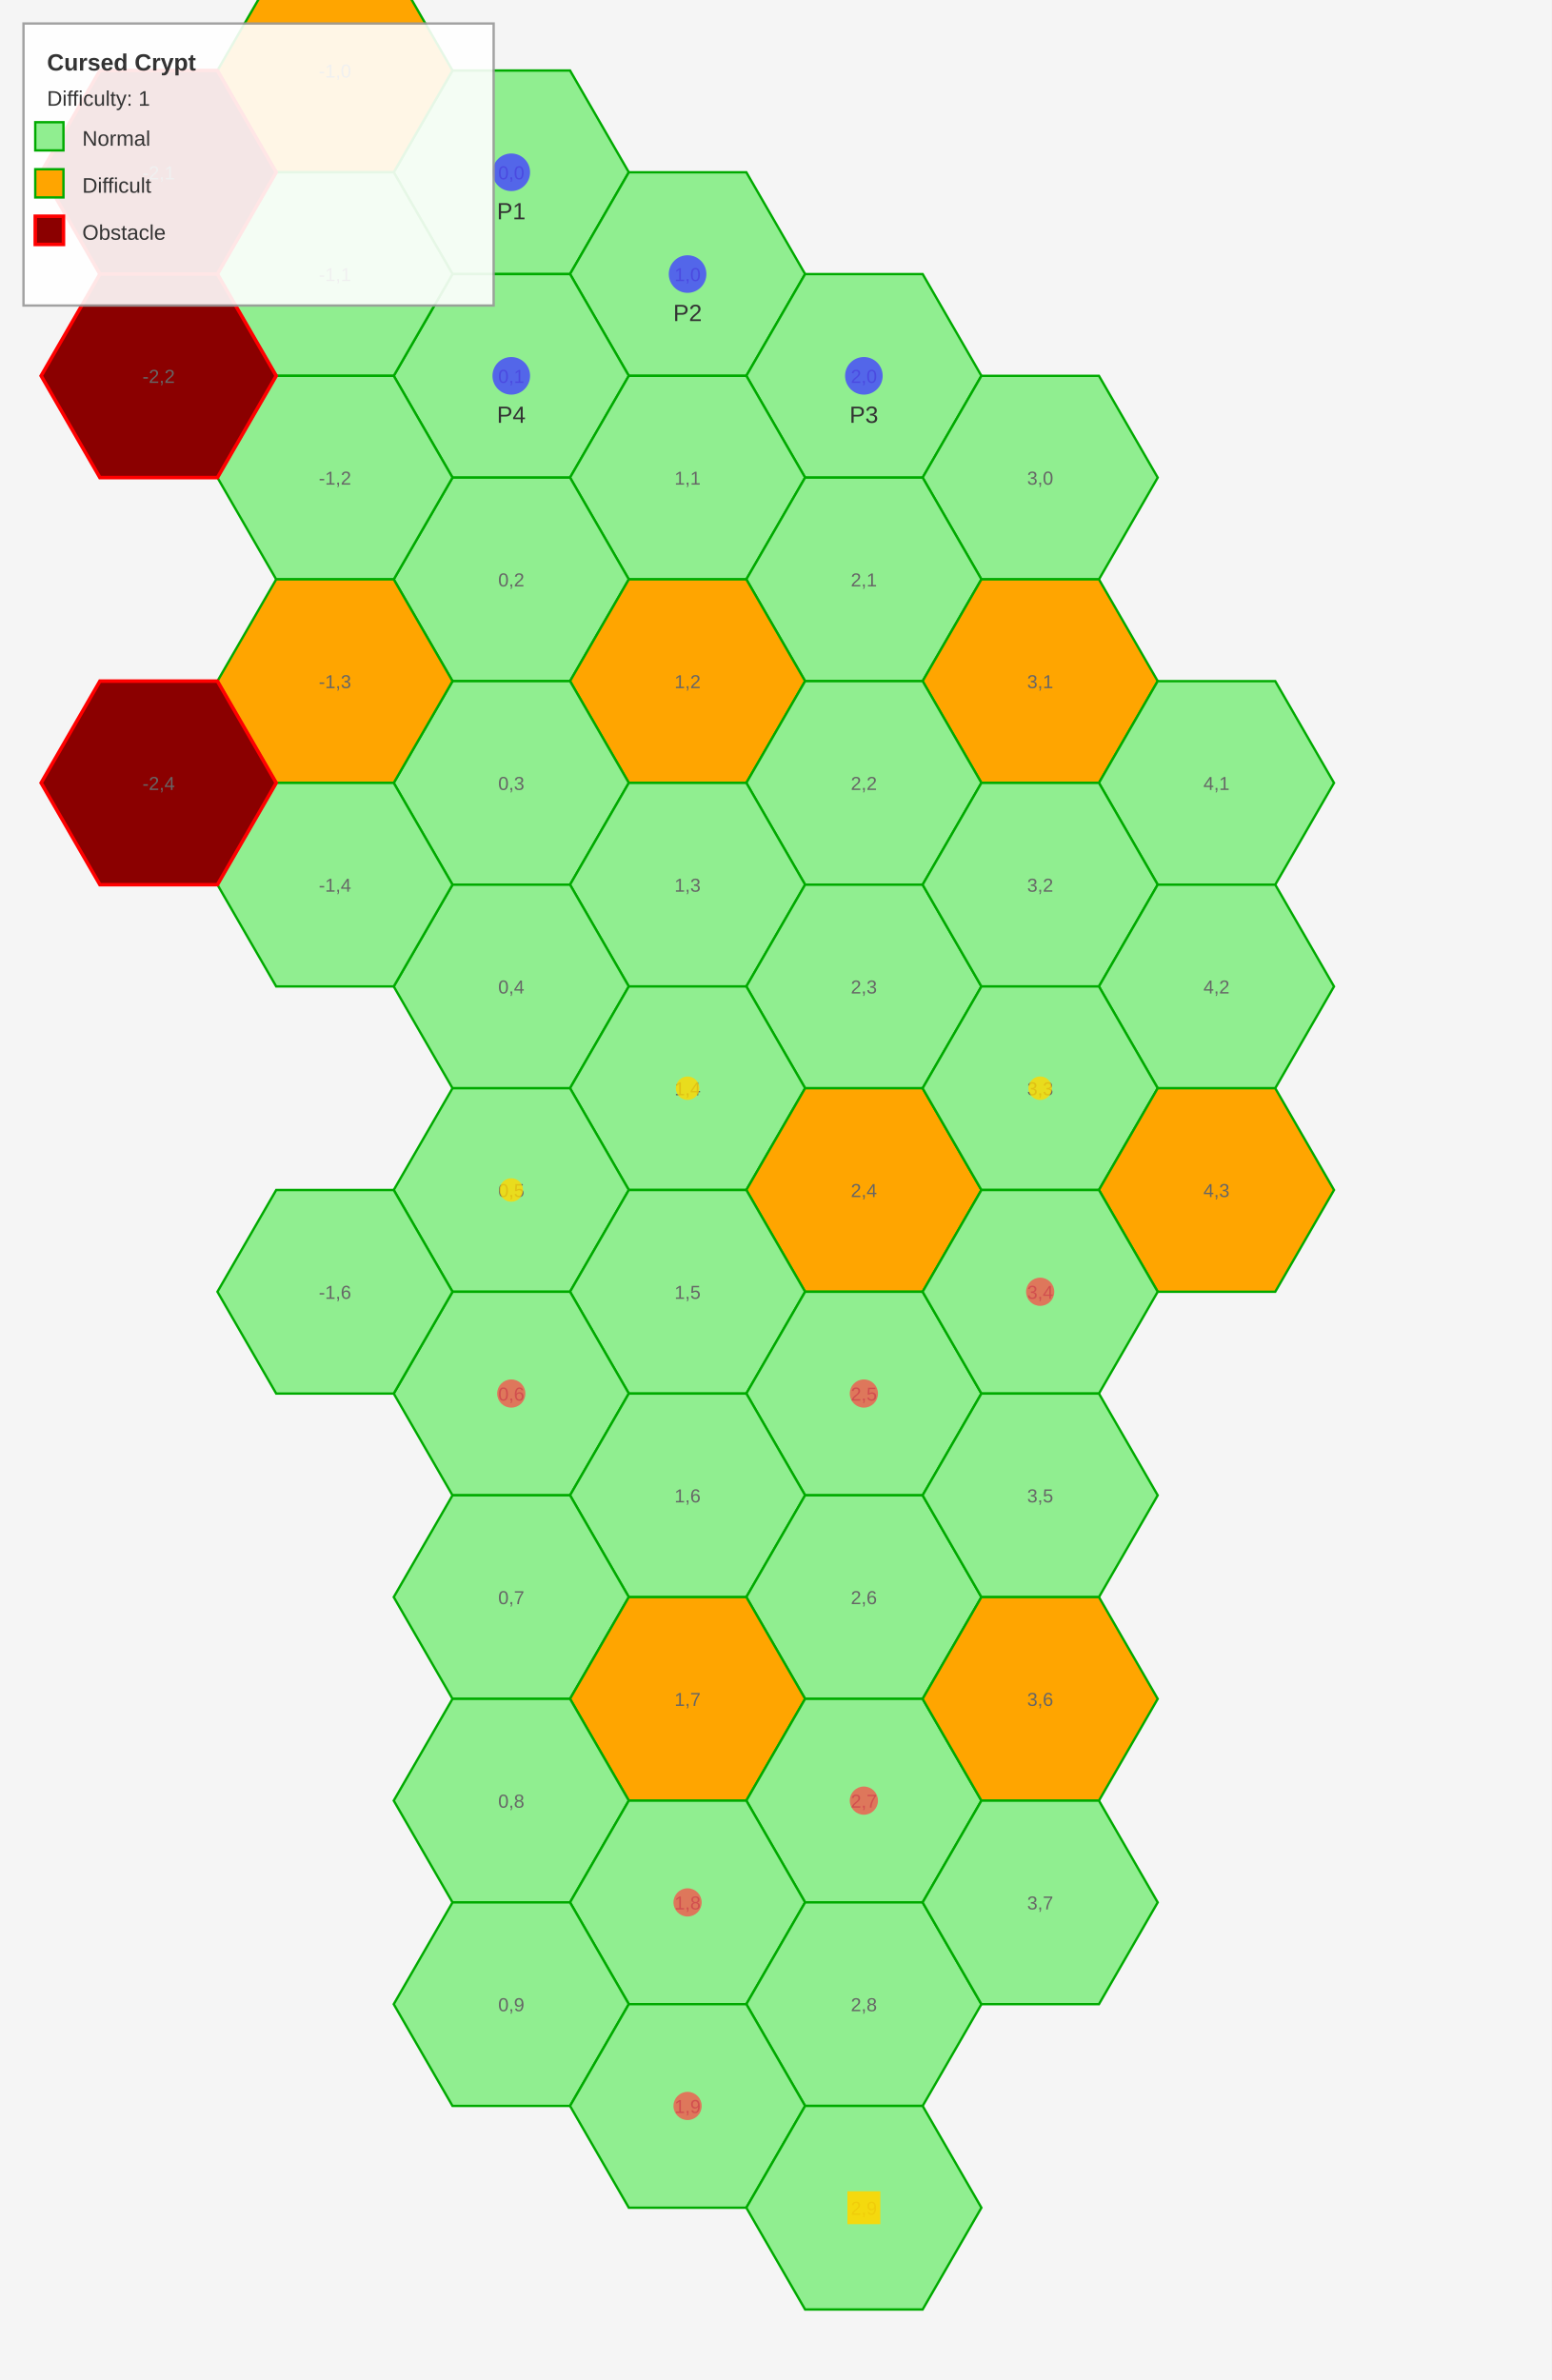
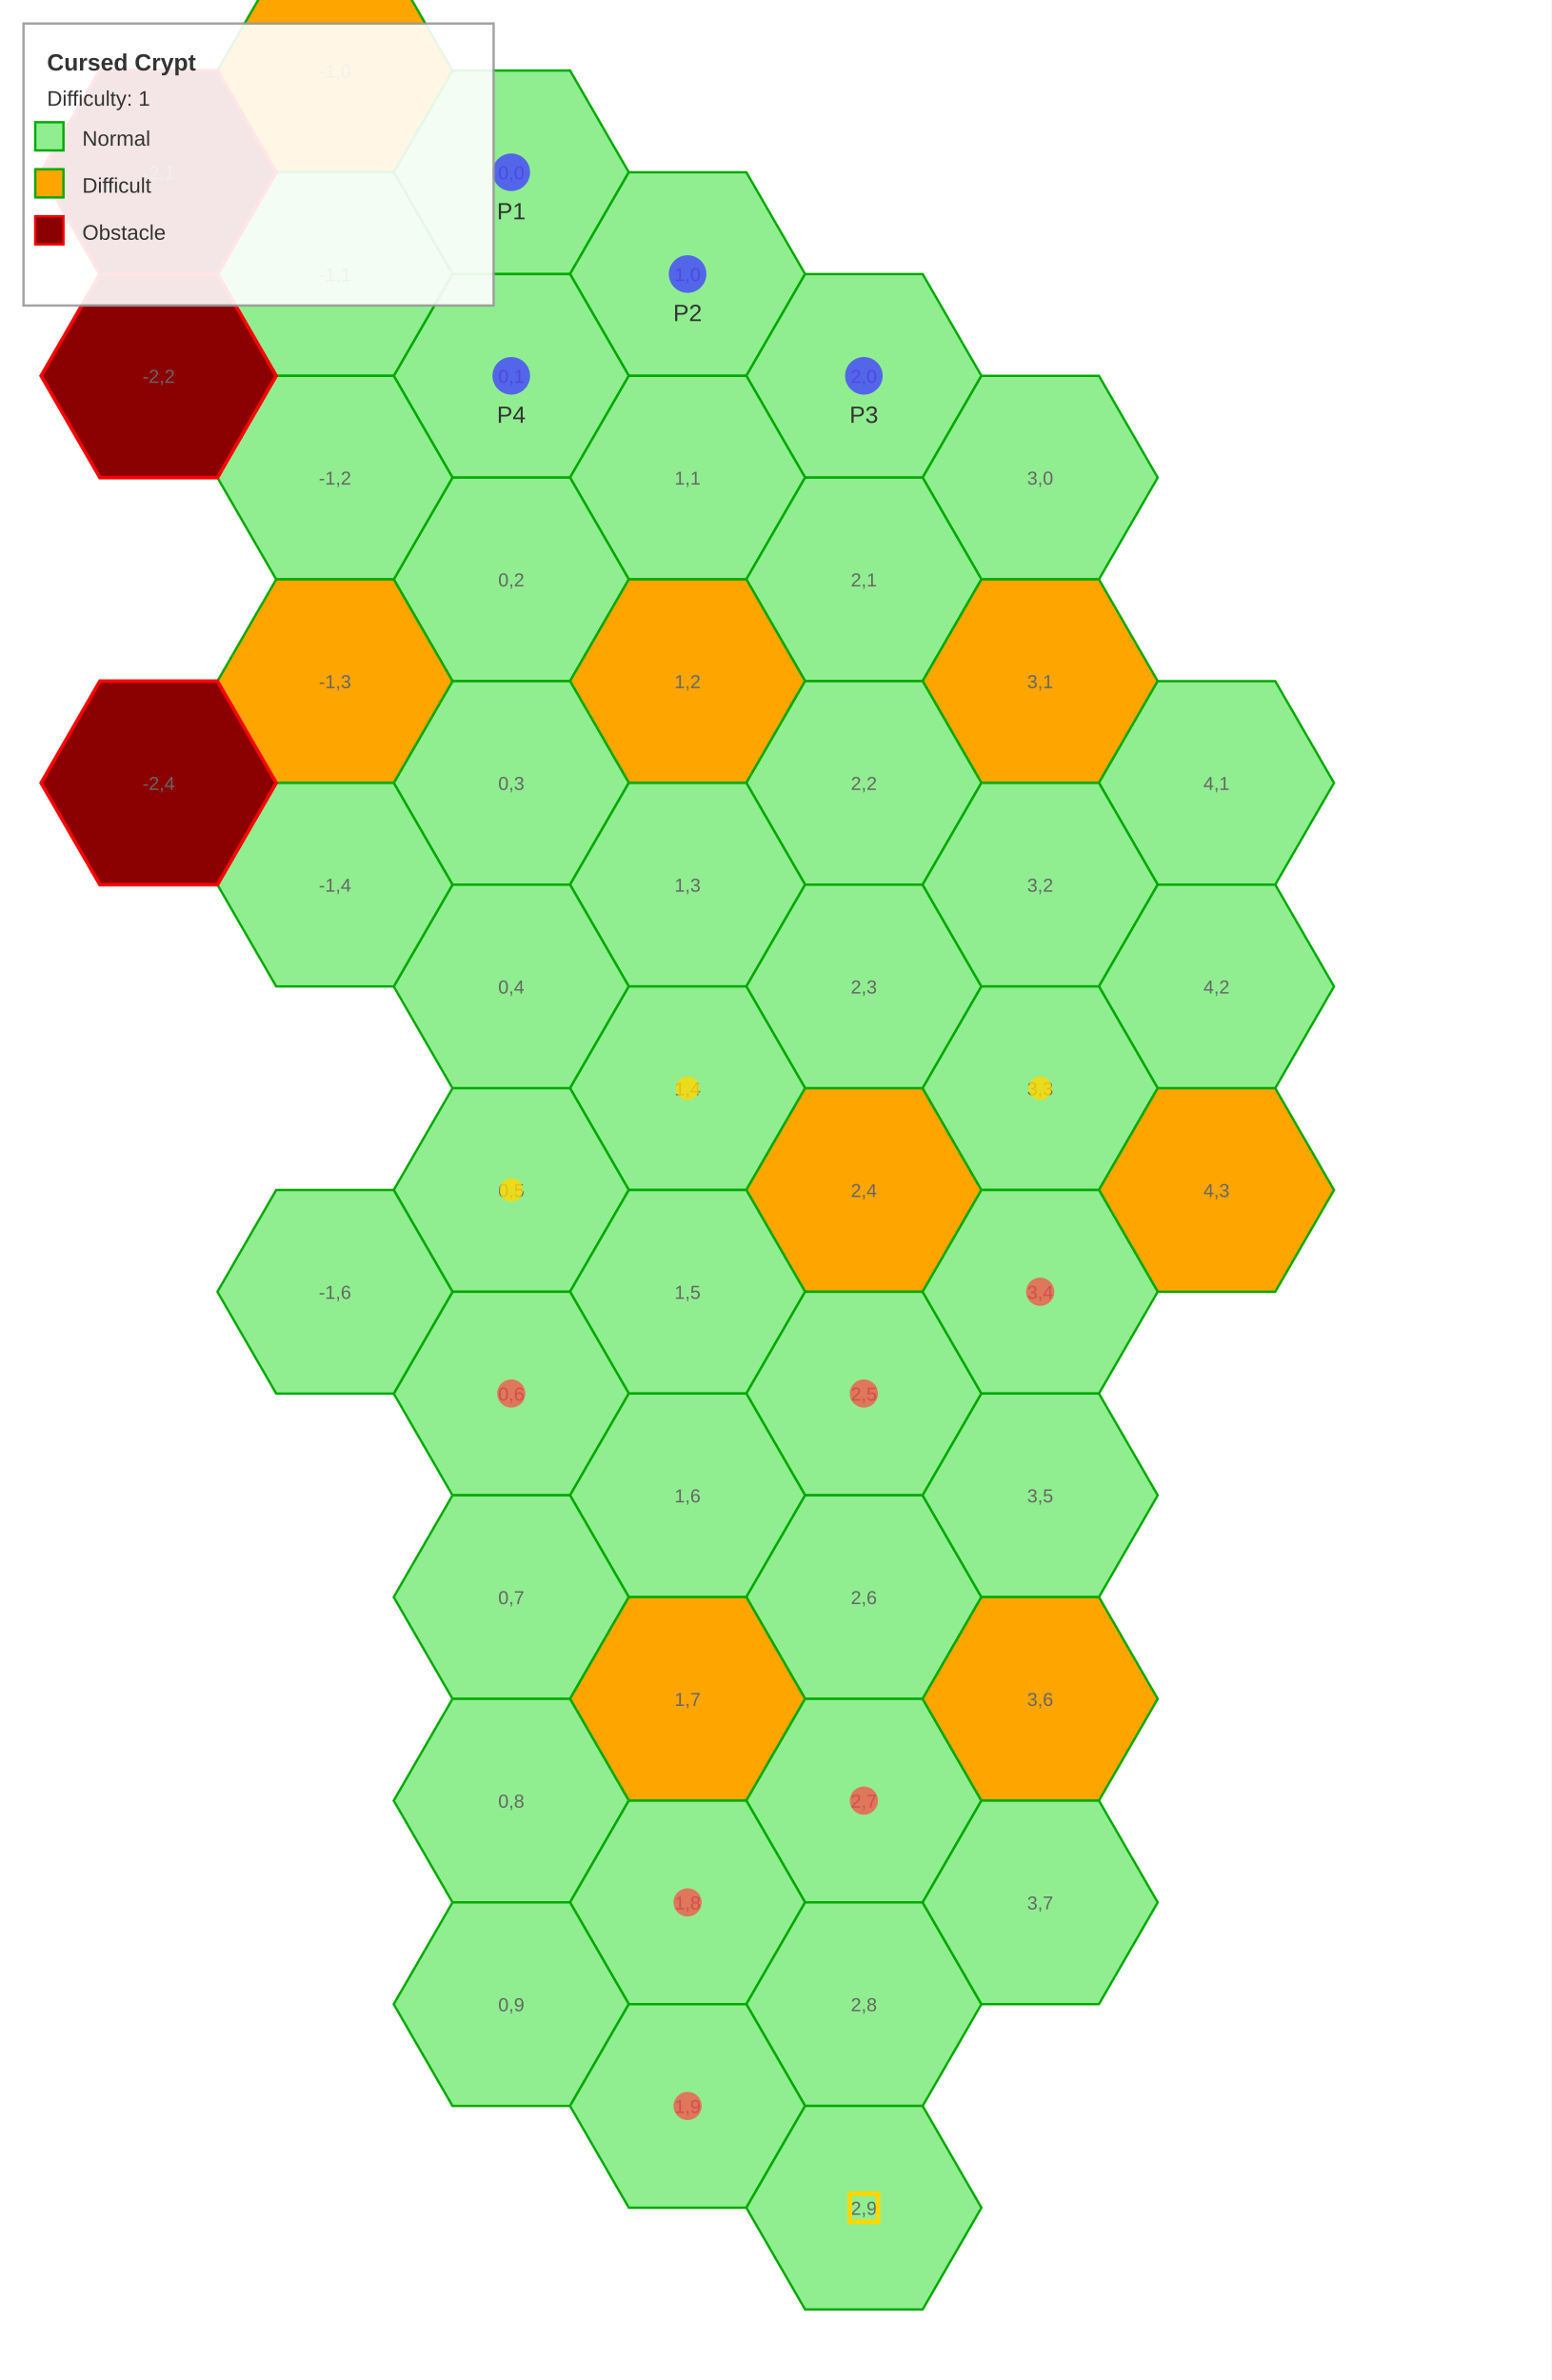
<svg xmlns="http://www.w3.org/2000/svg" width="660.0" height="1012.628">
  <defs>
    <style>
.hex-normal { fill: #90EE90; stroke: #00AA00; stroke-width: 1; }
.hex-difficult { fill: #FFA500; stroke: #00AA00; stroke-width: 1; }
.hex-obstacle { fill: #8B0000; stroke: #FF0000; stroke-width: 1.5; }
- .hex-empty { fill: none; stroke: #00AA00; stroke-width: 0.5; opacity: 0.2; }
- .grid-line { stroke: #00AA00; stroke-width: 1; opacity: 0.3; }
- .monster { fill: #FF4444; opacity: 0.7; }
- .player { fill: #4444FF; opacity: 0.8; }
- .objective { fill: #FFD700; opacity: 0.9; }
.label { font-size: 10px; font-family: Arial; fill: #333; text-anchor: middle; }
.coord { font-size: 8px; font-family: Arial; fill: #666; text-anchor: middle; }
</style>
  </defs>
-   <rect width="660.0" height="1012.628" fill="#F5F5F5" />
+   <rect width="660.0" height="1012.628" fill="white" />
  <g id="map">
    <polygon points="267.5,73.301 242.5,116.603 192.5,116.603 167.5,73.301 192.5,30 242.5,30" class="hex-normal" />
    <text x="217.5" y="76.301" class="coord">0,0</text>
    <polygon points="342.5,116.603 317.5,159.904 267.5,159.904 242.5,116.603 267.5,73.301 317.5,73.301" class="hex-normal" />
    <text x="292.5" y="119.603" class="coord">1,0</text>
    <polygon points="417.5,159.904 392.5,203.205 342.5,203.205 317.5,159.904 342.5,116.603 392.5,116.603" class="hex-normal" />
    <text x="367.5" y="162.904" class="coord">2,0</text>
    <polygon points="192.5,30 167.5,73.301 117.5,73.301 92.5,30.0 117.5,-13.301 167.5,-13.301" class="hex-difficult" />
    <text x="142.5" y="33" class="coord">-1,0</text>
    <polygon points="492.5,203.205 467.5,246.506 417.5,246.506 392.5,203.205 417.5,159.904 467.5,159.904" class="hex-normal" />
    <text x="442.5" y="206.205" class="coord">3,0</text>
    <polygon points="267.5,159.904 242.5,203.205 192.5,203.205 167.5,159.904 192.5,116.603 242.5,116.603" class="hex-normal" />
    <text x="217.5" y="162.904" class="coord">0,1</text>
    <polygon points="342.5,203.205 317.5,246.506 267.5,246.506 242.5,203.205 267.5,159.904 317.5,159.904" class="hex-normal" />
    <text x="292.5" y="206.205" class="coord">1,1</text>
    <polygon points="417.5,246.506 392.5,289.808 342.5,289.808 317.5,246.506 342.5,203.205 392.5,203.205" class="hex-normal" />
    <text x="367.5" y="249.506" class="coord">2,1</text>
    <polygon points="192.5,116.603 167.5,159.904 117.5,159.904 92.5,116.603 117.5,73.301 167.5,73.301" class="hex-normal" />
    <text x="142.5" y="119.603" class="coord">-1,1</text>
    <polygon points="492.5,289.808 467.5,333.109 417.5,333.109 392.5,289.808 417.5,246.506 467.5,246.506" class="hex-difficult" />
    <text x="442.5" y="292.808" class="coord">3,1</text>
    <polygon points="267.5,246.506 242.5,289.808 192.5,289.808 167.5,246.506 192.5,203.205 242.5,203.205" class="hex-normal" />
    <text x="217.5" y="249.506" class="coord">0,2</text>
    <polygon points="342.5,289.808 317.5,333.109 267.5,333.109 242.5,289.808 267.5,246.506 317.5,246.506" class="hex-difficult" />
    <text x="292.5" y="292.808" class="coord">1,2</text>
    <polygon points="417.5,333.109 392.5,376.41 342.5,376.41 317.5,333.109 342.5,289.808 392.5,289.808" class="hex-normal" />
    <text x="367.5" y="336.109" class="coord">2,2</text>
    <polygon points="117.5,73.301 92.5,116.603 42.5,116.603 17.5,73.301 42.5,30 92.5,30" class="hex-obstacle" />
    <text x="67.5" y="76.301" class="coord">-2,1</text>
    <polygon points="567.5,333.109 542.5,376.41 492.5,376.41 467.5,333.109 492.5,289.808 542.5,289.808" class="hex-normal" />
    <text x="517.5" y="336.109" class="coord">4,1</text>
    <polygon points="267.5,333.109 242.5,376.41 192.5,376.41 167.5,333.109 192.5,289.808 242.5,289.808" class="hex-normal" />
    <text x="217.5" y="336.109" class="coord">0,3</text>
    <polygon points="342.5,376.41 317.5,419.711 267.5,419.711 242.5,376.41 267.5,333.109 317.5,333.109" class="hex-normal" />
    <text x="292.5" y="379.41" class="coord">1,3</text>
    <polygon points="417.5,419.711 392.5,463.013 342.5,463.013 317.5,419.711 342.5,376.41 392.5,376.41" class="hex-normal" />
    <text x="367.5" y="422.711" class="coord">2,3</text>
    <polygon points="192.5,203.205 167.5,246.506 117.5,246.506 92.5,203.205 117.5,159.904 167.5,159.904" class="hex-normal" />
    <text x="142.5" y="206.205" class="coord">-1,2</text>
    <polygon points="492.5,376.41 467.5,419.711 417.5,419.711 392.5,376.41 417.5,333.109 467.5,333.109" class="hex-normal" />
    <text x="442.5" y="379.41" class="coord">3,2</text>
    <polygon points="117.5,159.904 92.5,203.205 42.5,203.205 17.5,159.904 42.5,116.603 92.5,116.603" class="hex-obstacle" />
    <text x="67.5" y="162.904" class="coord">-2,2</text>
    <polygon points="567.5,419.711 542.5,463.013 492.5,463.013 467.5,419.711 492.5,376.41 542.5,376.41" class="hex-normal" />
    <text x="517.5" y="422.711" class="coord">4,2</text>
    <polygon points="267.5,419.711 242.5,463.013 192.5,463.013 167.5,419.711 192.5,376.41 242.5,376.41" class="hex-normal" />
    <text x="217.5" y="422.711" class="coord">0,4</text>
    <polygon points="342.5,463.013 317.5,506.314 267.5,506.314 242.5,463.013 267.5,419.711 317.5,419.711" class="hex-normal" />
    <text x="292.5" y="466.013" class="coord">1,4</text>
    <polygon points="417.5,506.314 392.5,549.615 342.5,549.615 317.5,506.314 342.5,463.013 392.5,463.013" class="hex-difficult" />
    <text x="367.5" y="509.314" class="coord">2,4</text>
    <polygon points="192.5,289.808 167.5,333.109 117.5,333.109 92.5,289.808 117.5,246.506 167.5,246.506" class="hex-difficult" />
    <text x="142.5" y="292.808" class="coord">-1,3</text>
    <polygon points="492.5,463.013 467.5,506.314 417.5,506.314 392.5,463.013 417.5,419.711 467.5,419.711" class="hex-normal" />
    <text x="442.5" y="466.013" class="coord">3,3</text>
    <polygon points="567.5,506.314 542.5,549.615 492.5,549.615 467.5,506.314 492.5,463.013 542.5,463.013" class="hex-difficult" />
    <text x="517.5" y="509.314" class="coord">4,3</text>
    <polygon points="267.5,506.314 242.5,549.615 192.5,549.615 167.5,506.314 192.5,463.013 242.5,463.013" class="hex-normal" />
    <text x="217.5" y="509.314" class="coord">0,5</text>
    <polygon points="342.5,549.615 317.5,592.917 267.5,592.917 242.5,549.615 267.5,506.314 317.5,506.314" class="hex-normal" />
    <text x="292.5" y="552.615" class="coord">1,5</text>
    <polygon points="417.5,592.917 392.5,636.218 342.5,636.218 317.5,592.917 342.5,549.615 392.5,549.615" class="hex-normal" />
    <text x="367.5" y="595.917" class="coord">2,5</text>
    <polygon points="192.5,376.41 167.5,419.711 117.5,419.711 92.5,376.41 117.5,333.109 167.5,333.109" class="hex-normal" />
    <text x="142.5" y="379.41" class="coord">-1,4</text>
    <polygon points="492.5,549.615 467.5,592.917 417.5,592.917 392.5,549.615 417.5,506.314 467.5,506.314" class="hex-normal" />
    <text x="442.5" y="552.615" class="coord">3,4</text>
    <polygon points="267.5,592.917 242.5,636.218 192.5,636.218 167.5,592.917 192.5,549.615 242.5,549.615" class="hex-normal" />
    <text x="217.5" y="595.917" class="coord">0,6</text>
    <polygon points="342.5,636.218 317.5,679.519 267.5,679.519 242.5,636.218 267.5,592.917 317.5,592.917" class="hex-normal" />
    <text x="292.5" y="639.218" class="coord">1,6</text>
    <polygon points="417.5,679.519 392.5,722.82 342.5,722.82 317.5,679.519 342.5,636.218 392.5,636.218" class="hex-normal" />
    <text x="367.5" y="682.519" class="coord">2,6</text>
    <polygon points="117.5,333.109 92.5,376.41 42.5,376.41 17.5,333.109 42.5,289.808 92.5,289.808" class="hex-obstacle" />
    <text x="67.5" y="336.109" class="coord">-2,4</text>
    <polygon points="492.5,636.218 467.5,679.519 417.5,679.519 392.5,636.218 417.5,592.917 467.5,592.917" class="hex-normal" />
    <text x="442.5" y="639.218" class="coord">3,5</text>
    <polygon points="267.5,679.519 242.5,722.82 192.5,722.82 167.5,679.519 192.5,636.218 242.5,636.218" class="hex-normal" />
    <text x="217.5" y="682.519" class="coord">0,7</text>
    <polygon points="342.5,722.82 317.5,766.122 267.5,766.122 242.5,722.82 267.5,679.519 317.5,679.519" class="hex-difficult" />
    <text x="292.5" y="725.82" class="coord">1,7</text>
    <polygon points="417.5,766.122 392.5,809.423 342.5,809.423 317.5,766.122 342.5,722.82 392.5,722.82" class="hex-normal" />
    <text x="367.5" y="769.122" class="coord">2,7</text>
    <polygon points="192.5,549.615 167.5,592.917 117.5,592.917 92.5,549.615 117.5,506.314 167.5,506.314" class="hex-normal" />
    <text x="142.5" y="552.615" class="coord">-1,6</text>
    <polygon points="492.5,722.82 467.5,766.122 417.5,766.122 392.5,722.82 417.5,679.519 467.5,679.519" class="hex-difficult" />
    <text x="442.5" y="725.82" class="coord">3,6</text>
    <polygon points="267.5,766.122 242.5,809.423 192.5,809.423 167.5,766.122 192.5,722.82 242.5,722.82" class="hex-normal" />
    <text x="217.5" y="769.122" class="coord">0,8</text>
    <polygon points="342.5,809.423 317.5,852.724 267.5,852.724 242.5,809.423 267.5,766.122 317.5,766.122" class="hex-normal" />
    <text x="292.5" y="812.423" class="coord">1,8</text>
    <polygon points="417.5,852.724 392.5,896.025 342.5,896.025 317.5,852.724 342.5,809.423 392.5,809.423" class="hex-normal" />
    <text x="367.5" y="855.724" class="coord">2,8</text>
    <polygon points="492.5,809.423 467.5,852.724 417.5,852.724 392.5,809.423 417.5,766.122 467.5,766.122" class="hex-normal" />
    <text x="442.5" y="812.423" class="coord">3,7</text>
    <polygon points="267.5,852.724 242.5,896.025 192.5,896.025 167.5,852.724 192.5,809.423 242.5,809.423" class="hex-normal" />
    <text x="217.5" y="855.724" class="coord">0,9</text>
    <polygon points="342.5,896.025 317.5,939.327 267.5,939.327 242.5,896.025 267.5,852.724 317.5,852.724" class="hex-normal" />
    <text x="292.5" y="899.025" class="coord">1,9</text>
    <polygon points="417.5,939.327 392.5,982.628 342.5,982.628 317.5,939.327 342.5,896.025 392.5,896.025" class="hex-normal" />
    <text x="367.5" y="942.327" class="coord">2,9</text>
  </g>
  <g id="starting-positions">
-     <circle cx="217.5" cy="73.301" r="8" class="player" />
+     <circle cx="217.5" cy="73.301" r="8" fill="#4444FF" opacity="0.8" />
    <text x="217.5" y="93.301" class="label">P1</text>
-     <circle cx="292.5" cy="116.603" r="8" class="player" />
+     <circle cx="292.5" cy="116.603" r="8" fill="#4444FF" opacity="0.8" />
    <text x="292.5" y="136.603" class="label">P2</text>
-     <circle cx="367.5" cy="159.904" r="8" class="player" />
+     <circle cx="367.5" cy="159.904" r="8" fill="#4444FF" opacity="0.8" />
    <text x="367.5" y="179.904" class="label">P3</text>
-     <circle cx="217.5" cy="159.904" r="8" class="player" />
+     <circle cx="217.5" cy="159.904" r="8" fill="#4444FF" opacity="0.8" />
    <text x="217.5" y="179.904" class="label">P4</text>
  </g>
  <g id="monsters">
-     <circle cx="367.5" cy="592.917" r="6" class="monster" />
-     <circle cx="292.5" cy="809.423" r="6" class="monster" />
-     <circle cx="442.5" cy="549.615" r="6" class="monster" />
-     <circle cx="367.5" cy="766.122" r="6" class="monster" />
-     <circle cx="217.5" cy="592.917" r="6" class="monster" />
-     <circle cx="292.5" cy="896.025" r="6" class="monster" />
+     <circle cx="367.5" cy="592.917" r="6" fill="#FF4444" opacity="0.7" />
+     <circle cx="292.5" cy="809.423" r="6" fill="#FF4444" opacity="0.7" />
+     <circle cx="442.5" cy="549.615" r="6" fill="#FF4444" opacity="0.7" />
+     <circle cx="367.5" cy="766.122" r="6" fill="#FF4444" opacity="0.7" />
+     <circle cx="217.5" cy="592.917" r="6" fill="#FF4444" opacity="0.7" />
+     <circle cx="292.5" cy="896.025" r="6" fill="#FF4444" opacity="0.7" />
  </g>
  <g id="objectives">
-     <rect x="361.5" y="933.327" width="12" height="12" class="objective" fill="none" stroke="#FFD700" stroke-width="2" />
+     <rect x="361.5" y="933.327" width="12" height="12" fill="none" stroke="#FFD700" stroke-width="2" />
  </g>
  <g id="treasures">
-     <star points="292.5,456.013 295.5,461.013 299.5,461.013 296.5,464.013 297.5,469.013 292.5,466.013 287.5,469.013 288.5,464.013 285.5,461.013 289.5,461.013" fill="#FFD700" />
    <circle cx="292.5" cy="463.013" r="5" fill="#FFD700" opacity="0.8" />
-     <star points="217.5,499.314 220.5,504.314 224.5,504.314 221.5,507.314 222.5,512.314 217.5,509.314 212.5,512.314 213.5,507.314 210.5,504.314 214.5,504.314" fill="#FFD700" />
    <circle cx="217.5" cy="506.314" r="5" fill="#FFD700" opacity="0.8" />
-     <star points="442.5,456.013 445.5,461.013 449.5,461.013 446.5,464.013 447.5,469.013 442.5,466.013 437.5,469.013 438.5,464.013 435.5,461.013 439.5,461.013" fill="#FFD700" />
    <circle cx="442.5" cy="463.013" r="5" fill="#FFD700" opacity="0.8" />
  </g>
  <g id="legend">
    <rect x="10" y="10" width="200" height="120" fill="white" stroke="#999" stroke-width="1" opacity="0.9" />
    <text x="20" y="30" class="label" style="text-anchor: start; font-weight: bold;">Cursed Crypt</text>
    <text x="20" y="45" class="label" style="text-anchor: start; font-size: 9px;">Difficulty: 1</text>
-     <rect x="15" y="52" width="12" height="12" class="hex-normal" />
+     <rect x="15" y="52" width="12" height="12" fill="#90EE90" stroke="#00AA00" />
    <text x="35" y="62" class="label" style="text-anchor: start; font-size: 9px;">Normal</text>
-     <rect x="15" y="72" width="12" height="12" class="hex-difficult" />
+     <rect x="15" y="72" width="12" height="12" fill="#FFA500" stroke="#00AA00" />
    <text x="35" y="82" class="label" style="text-anchor: start; font-size: 9px;">Difficult</text>
-     <rect x="15" y="92" width="12" height="12" class="hex-obstacle" />
+     <rect x="15" y="92" width="12" height="12" fill="#8B0000" stroke="#FF0000" />
    <text x="35" y="102" class="label" style="text-anchor: start; font-size: 9px;">Obstacle</text>
  </g>
</svg>
